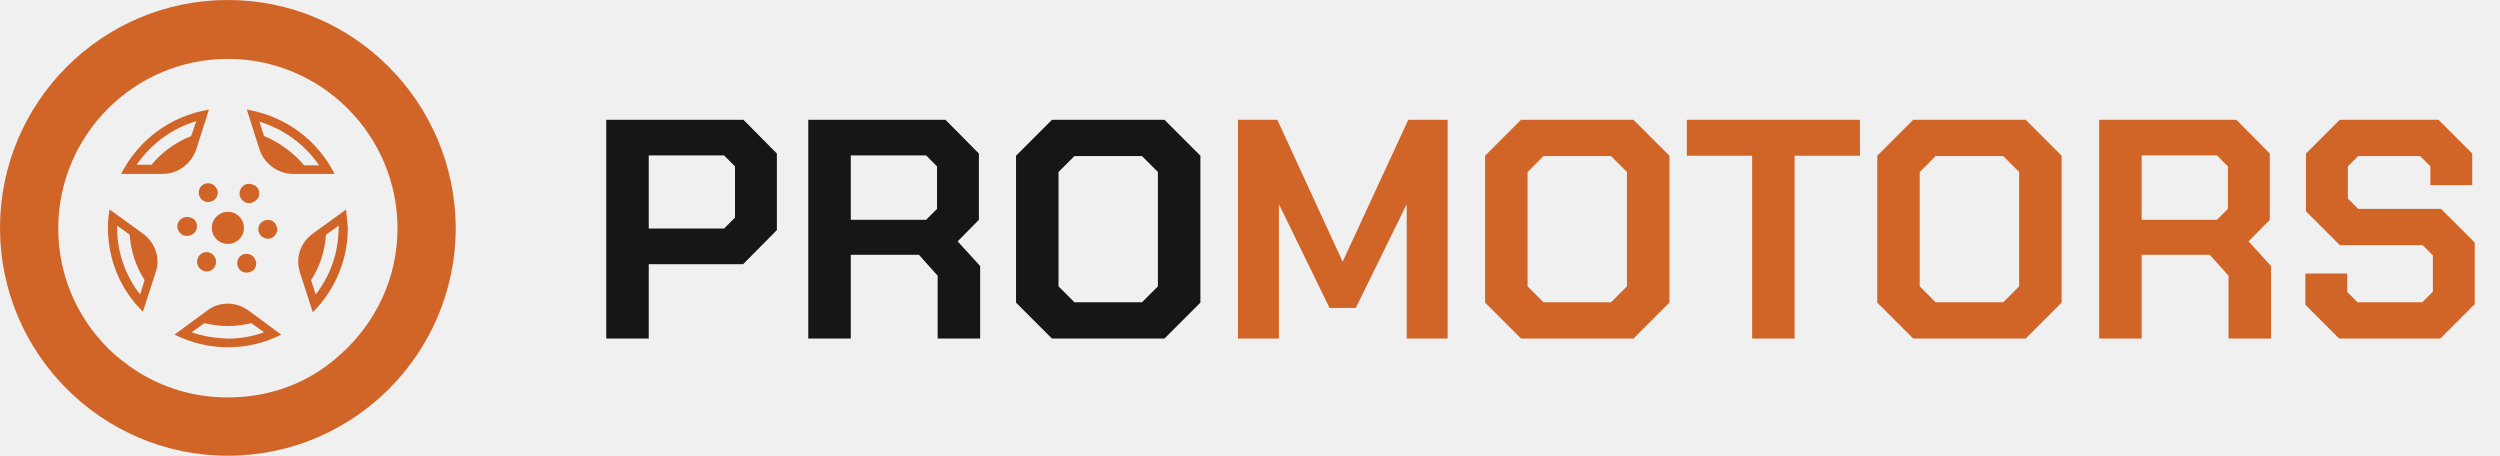
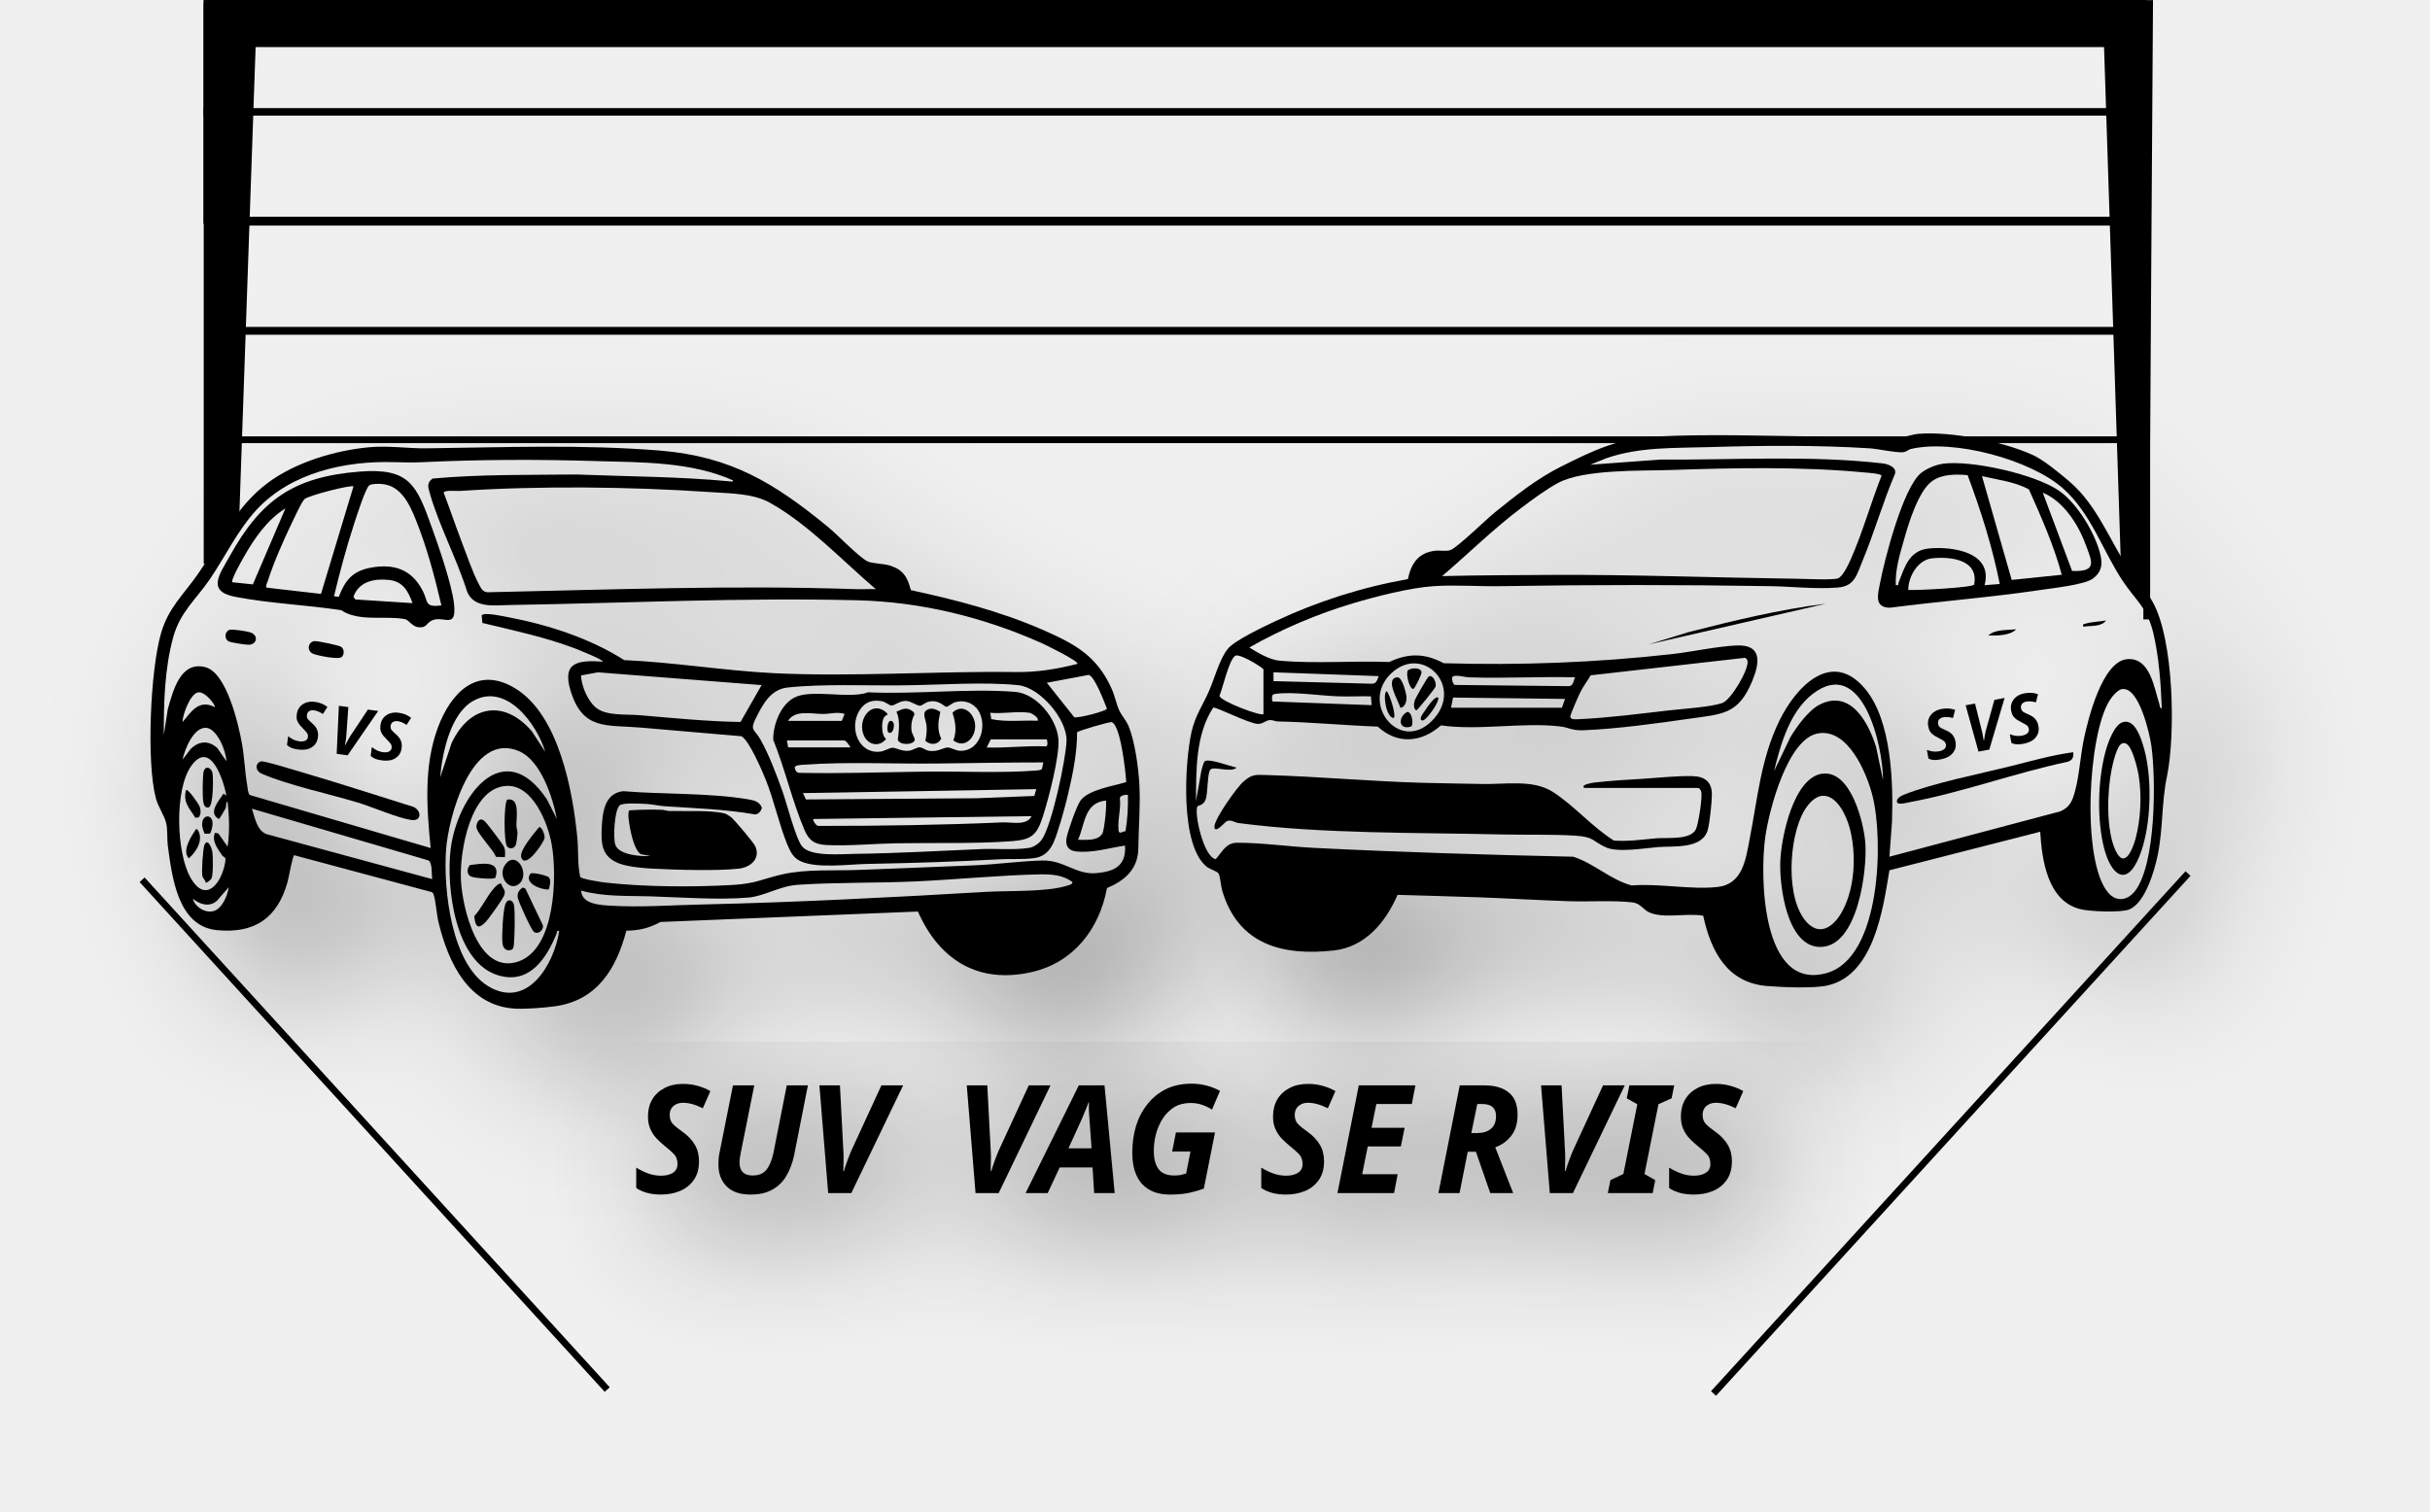
- <svg xmlns="http://www.w3.org/2000/svg" width="192" height="35" viewBox="0 0 192 35" fill="none">
-   <g clip-path="url(#clip0_311_41129)">
-     <path fill-rule="evenodd" clip-rule="evenodd" d="M0 17.5C0 7.846 7.846 0 17.5 0C27.154 0 34.956 7.846 35 17.5C35 27.154 27.154 35 17.5 35C7.846 35 0 27.154 0 17.5ZM24.014 28.796C24.793 28.351 25.517 27.794 26.185 27.182C28.858 24.788 30.528 21.336 30.528 17.55C30.528 10.368 24.682 4.522 17.5 4.522C10.318 4.522 4.472 10.368 4.472 17.55C4.472 21.391 6.142 24.843 8.815 27.237C9.483 27.794 10.207 28.351 10.986 28.796C12.935 29.91 15.106 30.522 17.5 30.522C19.894 30.522 22.121 29.91 24.014 28.796Z" fill="#D16527" />
-     <path fill-rule="evenodd" clip-rule="evenodd" d="M16.354 15.428C16.326 15.437 16.301 15.447 16.276 15.455C16.183 15.489 16.106 15.516 16.001 15.516C15.737 15.516 15.473 15.384 15.34 15.12C15.164 14.767 15.296 14.326 15.649 14.15C16.001 13.973 16.442 14.106 16.619 14.458C16.839 14.767 16.707 15.208 16.354 15.428ZM14.37 18.117C14.767 18.117 15.12 17.808 15.12 17.412C15.164 17.015 14.855 16.662 14.37 16.662C13.974 16.662 13.621 16.971 13.621 17.368C13.621 17.764 13.93 18.117 14.326 18.117H14.37ZM15.869 20.85C16.134 20.85 16.354 20.718 16.486 20.497C16.707 20.145 16.575 19.704 16.266 19.483C15.913 19.263 15.473 19.351 15.252 19.704C15.032 20.057 15.12 20.497 15.473 20.718C15.605 20.806 15.737 20.85 15.869 20.85ZM19.23 20.877C19.254 20.868 19.28 20.859 19.308 20.85C19.66 20.674 19.792 20.233 19.572 19.88C19.396 19.528 18.955 19.395 18.602 19.572C18.25 19.748 18.117 20.189 18.294 20.541C18.426 20.806 18.69 20.938 18.955 20.938C19.059 20.938 19.137 20.911 19.23 20.877ZM19.131 15.604C18.999 15.604 18.867 15.56 18.734 15.472C18.382 15.252 18.294 14.811 18.514 14.458C18.734 14.106 19.175 14.018 19.528 14.238H19.572C19.925 14.458 20.013 14.899 19.792 15.252C19.616 15.472 19.352 15.604 19.131 15.604ZM19.837 17.588C19.837 17.985 20.145 18.337 20.586 18.337C20.983 18.337 21.291 17.985 21.291 17.632C21.291 17.235 20.983 16.883 20.586 16.883C20.189 16.883 19.837 17.191 19.837 17.588Z" fill="#D16527" />
-     <circle cx="17.5" cy="17.5" r="1.234" fill="#D16527" />
-     <path fill-rule="evenodd" clip-rule="evenodd" d="M8.419 16.089L10.976 17.941C11.946 18.646 12.342 19.88 11.946 20.938L10.976 23.936C9.301 22.305 8.287 20.012 8.287 17.456C8.287 17.015 8.331 16.53 8.419 16.089ZM8.992 17.456C8.992 19.395 9.654 21.203 10.756 22.613L11.108 21.511C10.447 20.497 10.05 19.307 9.962 18.029L8.992 17.324V17.456Z" fill="#D16527" />
-     <path fill-rule="evenodd" clip-rule="evenodd" d="M12.475 13.357H9.301C10.623 10.756 13.092 8.904 16.045 8.419L15.075 11.461C14.679 12.607 13.665 13.357 12.475 13.357ZM11.637 12.651C12.431 11.681 13.488 10.932 14.679 10.447L15.075 9.301C13.18 9.874 11.593 11.064 10.491 12.651H11.637Z" fill="#D16527" />
-     <path fill-rule="evenodd" clip-rule="evenodd" d="M19.925 11.461L18.955 8.419C21.909 8.904 24.377 10.756 25.699 13.357H22.526C21.335 13.357 20.277 12.563 19.925 11.461ZM19.925 9.345L20.277 10.447C21.468 10.932 22.526 11.726 23.363 12.695H24.509C23.407 11.108 21.82 9.918 19.925 9.345Z" fill="#D16527" />
-     <path fill-rule="evenodd" clip-rule="evenodd" d="M24.023 17.941L26.58 16.089C26.602 16.332 26.624 16.563 26.646 16.795C26.668 17.026 26.69 17.258 26.712 17.5C26.712 20.012 25.699 22.305 24.023 23.98L23.054 20.982C22.657 19.836 23.054 18.646 24.023 17.941ZM23.891 21.511L24.244 22.613C25.346 21.203 26.007 19.439 26.007 17.456V17.324L25.037 18.029C24.949 19.307 24.552 20.497 23.891 21.511Z" fill="#D16527" />
-     <path fill-rule="evenodd" clip-rule="evenodd" d="M15.913 23.848C16.839 23.142 18.117 23.142 19.087 23.848L21.599 25.699C20.365 26.316 18.999 26.669 17.5 26.669C16.045 26.669 14.635 26.316 13.4 25.699L15.913 23.848ZM15.693 24.817L14.723 25.523C15.604 25.831 16.53 25.963 17.5 26.008C18.47 26.008 19.395 25.831 20.277 25.523L19.307 24.817C18.734 24.95 18.117 25.038 17.5 25.038C16.883 25.038 16.266 24.95 15.693 24.817Z" fill="#D16527" />
-     <path d="M46.56 9.2H57.096L59.664 11.792V17.672L57.072 20.288H49.824V26H46.56V9.2ZM55.608 17.552L56.448 16.712V12.776L55.608 11.936H49.824V17.552H55.608ZM75.276 20.432V26H72.012V21.176L70.572 19.568H65.34V26H62.076V9.2H72.612L75.18 11.792V16.88L73.548 18.536L75.276 20.432ZM65.34 16.88H71.124L71.964 16.04V12.776L71.124 11.936H65.34V16.88ZM78.031 23.24V11.96L80.791 9.2H89.431L92.191 11.96V23.24L89.431 26H80.791L78.031 23.24ZM87.703 23.216L88.927 21.992V13.208L87.703 11.984H82.519L81.295 13.208V21.992L82.519 23.216H87.703Z" fill="#161616" />
-     <path d="M95.076 9.2H98.1L103.092 20.048H103.14L108.156 9.2H111.18V26H108.036V15.776H107.988L104.124 23.648H102.108L98.268 15.776H98.22V26H95.076V9.2ZM114.054 23.24V11.96L116.814 9.2H125.454L128.214 11.96V23.24L125.454 26H116.814L114.054 23.24ZM123.726 23.216L124.95 21.992V13.208L123.726 11.984H118.542L117.318 13.208V21.992L118.542 23.216H123.726ZM134.564 11.96H129.548V9.2H142.844V11.96H137.828V26H134.564V11.96ZM144.172 23.24V11.96L146.932 9.2H155.572L158.332 11.96V23.24L155.572 26H146.932L144.172 23.24ZM153.844 23.216L155.068 21.992V13.208L153.844 11.984H148.66L147.436 13.208V21.992L148.66 23.216H153.844ZM174.416 20.432V26H171.152V21.176L169.712 19.568H164.48V26H161.216V9.2H171.752L174.32 11.792V16.88L172.688 18.536L174.416 20.432ZM164.48 16.88H170.264L171.104 16.04V12.776L170.264 11.936H164.48V16.88ZM177.052 23.408V21.008H180.268V22.424L181.06 23.216H186.028L186.844 22.4V19.616L186.052 18.824H179.692L177.1 16.232V11.792L179.692 9.2H187.276L189.868 11.792V14.216H186.652V12.776L185.86 11.984H181.108L180.316 12.776V15.248L181.108 16.04H187.468L190.06 18.632V23.36L187.42 26H179.644L177.052 23.408Z" fill="#D16527" />
+ <svg xmlns="http://www.w3.org/2000/svg" width="179.04" height="111.37" viewBox="0 0 179.04 111.37">
+   <defs>
+     <style>
+       .cls-1 {
+         fill: none;
+       }
+ 
+       .cls-1, .cls-2 {
+         stroke: #000;
+         stroke-miterlimit: 10;
+         stroke-width: .5px;
+       }
+ 
+       .cls-3 {
+         filter: url(#drop-shadow-2);
+       }
+ 
+       .cls-4 {
+         filter: url(#drop-shadow-1);
+         font-size: 11.12px;
+       }
+ 
+       .cls-4, .cls-5 {
+         font-family: ChakraPetch-BoldItalic, 'Chakra Petch';
+         font-style: italic;
+         font-weight: 700;
+       }
+ 
+       .cls-6 {
+         letter-spacing: -.02em;
+       }
+ 
+       .cls-7 {
+         letter-spacing: -.01em;
+       }
+ 
+       .cls-8 {
+         letter-spacing: -.08em;
+       }
+ 
+       .cls-9 {
+         letter-spacing: -.01em;
+       }
+ 
+       .cls-10 {
+         filter: url(#drop-shadow-3);
+       }
+ 
+       .cls-5 {
+         font-size: 4.96px;
+       }
+ 
+       .cls-11 {
+         letter-spacing: -.02em;
+       }
+     </style>
+     <filter id="drop-shadow-1" filterUnits="userSpaceOnUse">
+       <feOffset dx="2" dy="2" />
+       <feGaussianBlur result="blur" stdDeviation="5" />
+       <feFlood flood-color="#000" flood-opacity=".7" />
+       <feComposite in2="blur" operator="in" />
+       <feComposite in="SourceGraphic" />
+     </filter>
+     <filter id="drop-shadow-2" x="76.32" y="20.85" width="102.72" height="71.04" filterUnits="userSpaceOnUse">
+       <feOffset dx="4" dy="4" />
+       <feGaussianBlur result="blur-2" stdDeviation="5" />
+       <feFlood flood-color="#000" flood-opacity=".5" />
+       <feComposite in2="blur-2" operator="in" />
+       <feComposite in="SourceGraphic" />
+     </filter>
+     <filter id="drop-shadow-3" x="0" y="21.85" width="103.2" height="71.52" filterUnits="userSpaceOnUse">
+       <feOffset dx="4" dy="4" />
+       <feGaussianBlur result="blur-3" stdDeviation="5" />
+       <feFlood flood-color="#000" flood-opacity=".5" />
+       <feComposite in2="blur-3" operator="in" />
+       <feComposite in="SourceGraphic" />
+     </filter>
+   </defs>
+   <g id="Vrstva_2" data-name="Vrstva 2">
+     <line class="cls-1" x1="15.26" y1=".26" x2="158.17" y2=".26" />
+     <rect class="cls-2" x="84.96" y="-67" width="2.97" height="137.46" transform="translate(84.71 88.18) rotate(-90)" />
  </g>
-   <defs>
-     <clipPath id="clip0_311_41129">
-       <rect width="192" height="35" fill="white" />
-     </clipPath>
-   </defs>
+   <g id="Vrstva_1" data-name="Vrstva 1">
+     <line class="cls-2" x1="126.25" y1="102.7" x2="161.21" y2="64.38" />
+     <line class="cls-2" x1="44.74" y1="102.41" x2="10.47" y2="64.84" />
+     <line class="cls-1" x1="15.26" y1="41.55" x2="15.26" y2=".26" />
+     <line class="cls-1" x1="158.17" y1="45.65" x2="158.17" y2=".26" />
+     <rect class="cls-1" x="15.26" y=".26" width="142.45" height="7.99" />
+     <rect class="cls-1" x="15.26" y=".26" width="142.45" height="7.99" />
+     <rect class="cls-1" x="15.26" y="8.25" width="142.45" height="7.99" />
+     <rect class="cls-1" x="15.26" y="8.25" width="142.45" height="7.99" />
+     <rect class="cls-1" x="15.49" y="16.37" width="142.45" height="7.99" />
+     <rect class="cls-1" x="15.49" y="16.37" width="142.45" height="7.99" />
+     <path class="cls-2" d="M158.09,44.32l-1.55-1.97c-.46-14.03-.92-28.06-1.37-42.09h3.21c-.1,14.69-.19,29.37-.29,44.06Z" />
+     <rect class="cls-1" x="15.62" y="24.42" width="142.45" height="7.99" />
+     <path class="cls-2" d="M17.38,37.76c-.61.92-1.23,1.85-1.84,2.77-.02-13.37-.04-26.74-.06-40.12h3.21c-.43,12.45-.87,24.9-1.3,37.35Z" />
+     <text class="cls-4" transform="translate(46.67 87.93) scale(.94 1)">
+       <tspan x="0" y="0">SUV </tspan>
+       <tspan class="cls-8" x="25.13" y="0">V</tspan>
+       <tspan class="cls-7" x="31.41" y="0">A</tspan>
+       <tspan x="38.43" y="0">G SE</tspan>
+       <tspan class="cls-11" x="62.8" y="0">R</tspan>
+       <tspan x="70.14" y="0">VIS</tspan>
+     </text>
+     <g>
+       <path class="cls-3" d="M150.32,61.3l-11.11,2.84c-.47,2.86-1.14,7.73-4.57,8.49-1.04.23-3.32.13-4.44.04-2.96-.24-4.14-2.57-4.71-5.18-1.17-.22-2.89.23-3.96-.24-.44-.19-.67-.67-1.22-.74-1.43-.17-3.21-.04-4.67-.09-2.23-.07-4.48-.21-6.71-.29-1.99-.07-3.97-.12-5.96-.18-.87,2.01-2.37,3.84-4.7,4.1-3.79.42-7.03-.44-8.21-4.38-.1-.33-.16-1.11-.28-1.3-.1-.15-.63-.31-.84-.47-2.03-1.55-1.65-7.75-1.14-10,.27-1.17.83-1.94,1.29-3,.4-.91.77-2.35,1.38-3.09.51-.62,2.67-1.64,3.48-2.02,3.1-1.46,6.39-2.51,9.78-3.11.25-1.16.76-1.94,2.01-2.09.36-.04.84.07,1.15-.06.52-.21,2.59-2.23,3.23-2.75,1.53-1.24,3.14-2.52,4.91-3.4,2.47-1.23,4.19-2.07,7.03-2.21,3.81-.19,7.86-.05,11.67,0,1.9.03,4.35.26,6.17.09.48-.04.97-.25,1.49-.29,2.38-.18,6.17.56,8.36,1.55.82.37,2.04,1.38,2.76,2,2.05,1.77,2.95,4.38,4.43,6.58.51.76,1.22,1.46,1.66,2.25,1.57,2.77,1.7,9.77,1.06,12.87-.41,1.96-.28,3.85-.69,5.84-.24,1.14-.92,3.5-2.1,3.97-.61.24-2.88.15-3.57-.02-2.44-.58-2.86-3.64-2.98-5.74ZM159.28,52.26c-.07-1.83-.2-3.79-.62-5.58-.47-1.96-1.3-2.4-2.31-3.94-1.44-2.2-2.29-4.89-4.31-6.71-2.42-2.17-8.11-3.68-11.25-2.94-.2.05-.33.23-.61.24-.62.03-1.73-.24-2.43-.29-3.92-.24-7.84-.21-11.76-.09-2.57.08-5.21-.03-7.66.83l-1.16.47,5.18-.38c5.37.04,11.01-.33,16.34.28.39.04,1.06.27.94.75-.9,2.11-1.53,4.34-2.41,6.46-.42,1-.56,1.84-1.8,1.94-1.63.13-3.33-.07-4.95-.1-6.63-.11-13.26-.11-19.89,0-1.61.03-3.36-.11-4.95,0-1.77.12-4.21.75-5.93,1.26-2.62.78-5.29,1.91-7.65,3.26.65.4,1.5.92,2.28.98,2.6.22,5.42-.01,8.03.09,1.42-.67,2.63-.65,4.01.09,5.69.16,11.15-.04,16.8-.67,1.51-.17,3.3-.57,4.77-.64,1.88-.08,1.73,1.23,1.18,2.58-1.03,2.53-2.21,2.47-4.65,2.82s-5.41.76-7.83.85c-.84.03-1.05-.21-1.68-.28-2.73-.33-6.02.32-8.79-.08-1.44,1.27-3.2,1.43-4.66.09-2.46-.09-4.91-.33-7.37-.38-.18,0-.36-.11-.56-.1-.34.01-.52.3-.92.28-.68-.04-3.05-1.26-3.27-1.2-1.3,1.97-1.26,4.6-1.27,6.89l.4-2.26c.04-.14.16-.63.25-.68.33-.22,1.89.39,2.34.47-.37.4-1.67-.11-1.92.14-.26.26-.17,1.75-.37,2.24-.17.42-.55.41-.59.48-.27.42.43,3.72,1.34,3.89.5-.54.74-1.21,1.59-1.21,1.88,0,3.82.29,5.7.38,6.34.32,12.69.51,19.05.65,1.53.48,2.74,1.7,4.32,2.12,2.01-.17,4.36.33,6.32.11,1.85-.21,2.07-2.02,2.36-3.52.59-3.01.82-5.91,2.19-8.73,1.21-2.48,3.85-5.32,6.33-2.34,1.94,2.33,2.07,6.89,1.97,9.8l-.19,2.56,12.58-3.34c.72-.3.91-.79,1.1-1.51.32-1.19.39-2.59.65-3.83.31-1.48,1.35-5.71,3.18-5.88,1.71-.15,1.99,2.12,2.38,3.31.04.12,0,.29.19.32ZM106.25,42.46c2.69-.07,5.38-.07,8.08-.09,5.93-.03,11.89.2,17.82.28.66,0,2.78.12,3.25-.02.37-.11.79-1.03.95-1.38.87-1.96,1.49-4.18,2.28-6.19-.05-.16-1.01-.22-1.26-.24-4.6-.44-9.66-.34-14.28-.18-2.25.07-6.4-.06-8.29.95-.87.47-1.87,1.21-2.67,1.81-2.08,1.56-3.92,3.39-5.89,5.07ZM93.09,52.63v-3.31c-.29-.28-1.79-1.17-2.08-.99-.46.3-.92,2.39-1.16,2.95.04.39,3.06,1.53,3.24,1.35ZM117.2,49.77c-.24.42-.55.81-.76,1.24-.12.24-.73,1.62-.74,1.78-.03.29.5.22.69.21,2.08-.09,4.53-.41,6.63-.65,1-.11,3-.24,3.86-.53.66-.22,1.94-2.43,1.88-3.06-.01-.13-.08-.22-.19-.28l-11.36,1.29ZM105.47,53.16c2.5-2.46-.6-5.74-2.95-3.55s.57,5.89,2.95,3.55ZM101.58,49.83l-7.75-.28v.65s7.24.19,7.24.19c.36.01.4-.29.51-.56ZM116.06,49.92c-2.59-.07-5.21.09-7.8,0-.37-.01-.71-.16-1.12-.1-.29.04-.11.52.02.66l8.39.09c.38.02.37-.4.51-.66ZM138.74,57.48c0-2.46-1.49-9.17-5.18-6.34-1.69,1.3-2.37,3.72-2.85,5.69l1.2-2.49c.46-.78,1.35-2,2.16-2.41,2.28-1.16,3.6,1.32,4.16,3.13l.51,2.43ZM156.36,50.78c-.33.05-.76.57-.93.85-1.6,2.53-2.08,11.84-.11,14.15.62.73,1.45.59,2-.13,1.53-2.02,1.53-8.14,1.2-10.62-.11-.87-.91-4.44-2.16-4.24ZM101.02,51.32c-.79-.02-1.59.03-2.39,0-1.35-.04-3.29-.35-4.58-.19-.25.03-.33.05-.33.33,0,.08,0,.17.05.24l7.29.27-.05-.65ZM106.91,52.16h8.17l.23-.65-8.25-.1-.15.75ZM133.96,54.05c-2.26.38-3.61,5.66-3.89,7.59-.41,2.81-.33,11.5,4.56,10.06,3.97-1.17,4.15-9.82,3.34-13.03-.43-1.71-1.81-5-4.01-4.62Z" />
+       <path d="M116.71,58.04c-.25-.21.63-.35.71-.36,1.18-.14,2.53-.22,3.72-.29,1.08-.07,2.5-.22,3.55-.19.91.02,1.44.41,1.44,1.36,0,.54-.16,2.07-.3,2.59-.4,1.44-2.46,1.19-3.66,1.28-1.02.08-2.96.42-3.85.02-.98-.44-.85-.77-2.22-.86-1.77-.11-3.64-.05-5.42-.09-6.28-.15-13.23-.03-19.42-.84-.31-.04-.56-.29-.89-.13-.09.04-.93,1.02-.89.37.03-.59,1.65-2.88,2.15-3.31.63-.54.87-.49,1.69-.47,3.78.11,7.6.46,11.38.57,1.49.04,3,.06,4.48.09,1.71.04,3.76-.35,5.21.57,1.56.99,2.93,2.61,4.52,3.6,1.05.08,2.11-.08,3.16-.17.8-.06,2.49.14,2.88-.66.19-.39.51-2.43.39-2.79-.03-.11-.11-.2-.2-.26h-8.44Z" />
+       <path d="M143.11,34.18c2.12-.29,6.82.76,8.6,1.99,1.35.93,2.71,3.19,3.06,4.78.16.71.04,1.25-.58,1.7s-2.98.7-3.84.83c-3.69.55-7.42.83-11.11,1.31-1.16-.02-.89-.96-.73-1.77.34-1.8,1.7-7.07,3.03-8.16.38-.31,1.07-.61,1.57-.67ZM144.98,35.02c-.85-.08-1.91-.09-2.64.45-1,.74-1.72,3.1-2.05,4.29-.31,1.09-.66,2.21-.61,3.36.26.05.15-.06.21-.2.45-1.13.77-2.37,2.26-2.5,1.75-.16,4.72.29,4.07,2.71l1.12-.09c-.54-2.73-1.39-5.4-2.36-8ZM151.91,42.37c-.58-2.18-1.51-4.25-2.42-6.3-1.04-.57-2.31-.71-3.46-.98l2.19,7.65,3.69-.38ZM152.67,42.08c1.87.07,1.48-.66.99-1.97-.55-1.49-1.64-3.18-3.15-3.8l2.16,5.77ZM145.45,43.1c.37-1.87-1.75-2.1-3.12-1.95-1.03.12-1.74,1.36-1.73,2.33.56.04,4.7-.17,4.84-.39Z" />
+       <path d="M152.75,55.43c.05.38-.06.62-.44.72-3.83.81-7.77,2.26-11.6,2.97-.17.03-.87.23-.94,0-.07-.27.29-.46.48-.54,2.14-.86,5.55-1.53,7.88-2.11,1.52-.38,3.06-.82,4.61-1.03Z" />
+       <path d="M134.45,44.51l-12.98,2.98,2.97-.91c3.3-.84,6.62-1.65,10.01-2.08Z" />
+       <path d="M148.55,46.38c-.47.48-1.41.46-2.05.46.46-.47,1.42-.39,2.05-.46Z" />
+       <path d="M155.17,45.73c-.37.5-1.13.36-1.68.46-.04-.21.02-.18.18-.23.44-.13,1.03-.15,1.5-.23Z" />
+       <path d="M134.24,57.03c2.11-.34,3.1,3.61,3.2,5.15.13,1.99-.56,7.6-3.32,7.61-2.47,0-3.02-4.51-2.95-6.31s.97-6.12,3.06-6.46ZM134.3,58.65c-.62.03-1.12.67-1.4,1.16-1.1,1.94-1.38,6.45.23,8.17,1.06,1.13,2.1.16,2.65-.9.91-1.75,1-4.19.5-6.07-.23-.86-.93-2.41-1.98-2.36Z" />
+       <path d="M156.45,53.21c.79-.18,1.2.94,1.4,1.55.77,2.28.69,6.08-.21,8.32-.96,2.39-2.11,1.38-2.61-.56-.54-2.11-.47-4.99.09-7.09.16-.61.65-2.07,1.33-2.22ZM156.36,54.79c-.39.11-.7,1.53-.78,1.93-.33,1.64-.42,4.46.3,5.98.66,1.39,1.25-.12,1.46-.87.39-1.46.47-3.16.24-4.65-.08-.49-.48-2.25-.97-2.39-.08-.03-.16-.03-.24,0Z" />
+       <path d="M105.28,49.84c.32-.1.57.47.49.77-.03.11-1.32,1.74-1.43,1.75-.22-.17-.17-.52-.1-.75.04-.13.94-1.73,1.04-1.76Z" />
+       <path d="M103.17,52.16c-.1-.47-1.18-2.14-.23-2.24.38-.06.67,1.19.69,1.46s-.11.78-.46.78Z" />
+       <path d="M103.75,49.39c.24-.17.91-.22.99.14.01.2-.5,1.22-.6,1.24-.28.07-.6-1.14-.4-1.38Z" />
+       <path d="M105.97,51.42c.08.36-.92,1.73-1.17,1.68-.33-.07.09-.58.16-.68.11-.17.78-1.21,1.01-1Z" />
+       <path d="M102.7,52.91c-.6.03-.85-1.96-.51-1.96.22.27.68,1.76.51,1.96Z" />
+       <path d="M103.68,52.47c.38-.03.5,1.01.27,1.08-.91.28-.97-.7-.27-1.08Z" />
+       <text class="cls-5" transform="translate(142.03 56.1) rotate(-10.69)">
+         <tspan class="cls-6" x="0" y="0">S</tspan>
+         <tspan class="cls-9" x="3.06" y="0">V</tspan>
+         <tspan x="6.22" y="0">S</tspan>
+       </text>
+     </g>
+     <g>
+       <g>
+         <path class="cls-10" d="M67.1,43.49c3.28.71,6.58,1.56,9.66,2.9,2.37,1.03,4.05,1.91,5.15,4.38.23.51.34,1.12.55,1.58.18.39.5.71.7,1.18.46,1.12.73,3.1.79,4.32.08,1.55-.06,3.15-.08,4.69s-1.05,2.39-2.31,2.91c-.55,3.02-2.47,5.49-5.54,6.19-3.95.9-6.81-.89-8.39-4.46l-18.97.77c-.81.45-1.59.63-2.51.64-.74,2.81-2.15,5.13-5.24,5.57-.79.11-2.09.21-2.88.18-3.51-.15-5-3.4-5.72-6.37-.13-.51-.22-1.72-.38-2.09-.04-.09-.09-.13-.19-.15l-10.06-2.7c-.12.01-.42,1.74-.51,2.03-.75,2.62-2.43,3.76-5.19,3.49-2.9-.28-3.31-3.96-3.62-6.26-.06-.48,0-1.11-.11-1.6-.12-.57-.6-1.21-.77-1.87-.7-2.67-.4-9.48.39-12.17.54-1.85,1.62-2.79,2.68-4.3,1.67-2.38,2.8-5.01,5.22-6.79,2.03-1.5,4.94-2.37,7.44-2.6,1.45-.13,2.82.1,4.25.08,5.73-.07,11.47-.3,17.2.17,5.22.44,8.4,2.39,12.34,5.62.71.58,2.26,2.21,2.91,2.54.33.17,1.18.16,1.65.31.98.3,1.3.85,1.55,1.81ZM54.05,35.42c-3.15-1.41-6.78-1.34-10.18-1.44-4.23-.13-8.45-.12-12.68.08-.88.04-1.27.02-2.13,0-3.62-.11-7.59.76-10.14,3.49-1.4,1.51-2.31,3.45-3.46,5.14-1.05,1.53-2.19,2.42-2.7,4.28-.63,2.3-.7,4.81-.69,7.19l.29-1.88c.38-1.33.92-3.59,2.77-3.11,1.58.41,2.45,4.24,2.7,5.65.18,1,.21,2.04.38,3.03.04.23.05.6.19.74l13.33,3.91c-.29-2.97-.52-6.03.53-8.87.94-2.53,2.86-4.61,5.68-2.91,3.24,1.95,4.27,7.59,4.6,11.06.09.95,0,1.92.21,2.85.1.16,1.59.39,1.88.42,2.89.32,6.46.34,9.36.17,1.72-.1,2.12-.43,3.65-.78,1.79-.41,3.88-.25,5.72-.33,2.83-.12,5.67-.21,8.51-.34,1.62-.07,3.33-.31,4.93-.35s2.48,1.07,3.99.93c1.33-.12,2.19-.54,2.1-2.03-1.16.17-2.43.57-3.62.43-.6-.07-.79-.48-.68-1.03.09-.48.75-2.36,1.02-2.72.61-.82,2.43-1.06,3.37-1.36-.04-.69-.41-4.23-1.08-4.42-.13-.04-2.47.64-2.54.75,0,1.5-.31,3.06-.66,4.53-.19.81-.44,1.74-.7,2.54-.32.99-.6,2.04-1.8,2.2-.83.12-1.72.04-2.55.09-3.24.18-6.46.28-9.71.34-1.36.02-3.77.37-4.98-.21-.52-.25-.72-.68-.94-1.19-.61-1.48-.97-3.2-1.57-4.73-.25-.64-1.27-3.02-1.83-3.28l-7.45-.64c-2.5-.21-4.24.21-5.13-2.71-.65-2.13.56-2.26,2.36-2.15.14-.11-1.96-.94-2.11-1-2.19-.82-4.48-1.3-6.75-1.85l-.05-.56c.18-.25,1.6.07,1.92.13,2.96.56,6.04,1.55,8.58,3.17,3.66.16,7.31.77,10.96.96,5.82.29,11.98-.16,17.87-.08,1.61.02,3-.21,4.56-.6.18-.18-2.46-1.46-2.67-1.55-4.3-1.91-8.84-3.02-13.55-3.14-8.56-.21-17.1.21-25.63.35-1.1.02-2.6.26-3.11-.98-.75-2.4-2.08-4.89-2.76-7.28-.13-.44-.22-.75.21-1.06,3.52-.32,7.07-.26,10.6-.3,3.75.15,7.5.15,11.24.5.1,0,.31.08.29-.07ZM64.53,43.42c-2.46-2.09-4.97-4.79-7.81-6.37-1.24-.69-2.9-.68-4.33-.78-5.89-.4-12.6-.48-18.47-.09-.24.02-1.19-.08-1.23.13.45,1.18.85,2.37,1.3,3.55.38.98.82,2.31,1.3,3.21.15.28.26.54.62.58,9.03-.19,18.09-.54,27.13-.23.5.02,1-.02,1.49,0ZM56.1,50.49l-12.05-.94-1.24.23c.03.8.51,1.93,1.16,2.42.76.57,2.23.43,3.15.51,2.47.21,4.96.46,7.44.5l1.55-2.71ZM77.13,50.32l2.02,2.54c.27.09,2.37-.45,2.41-.63-.19-.47-.89-2.36-1.34-2.49l-3.09.58ZM66.47,50.51c-2.65.03-5.86-.12-8.44.16-1.22.13-1.8,1.18-2.31,2.2s-.14.82.32,1.65c.65,1.17,1.14,2.5,1.6,3.76.33.91.97,3.48,1.45,4.09.62.79,2.9.57,3.88.56,3.08-.04,6.2-.22,9.27-.35,1.13-.05,2.46.08,3.57-.09.35-.05.73-.31.94-.6.75-1.05,1.78-5.91,1.83-7.27.07-1.59-1.95-3.95-3.54-4.12-2.51-.27-5.96-.01-8.56.01ZM15.83,52.11c.09-.09-.73-1.23-1.28-1.07s-1.1,1.63-1.1,2.18c.66-.8,1.2-1.69,2.38-1.11ZM40.18,55.43c-.61-2.06-2.88-5.17-5.34-3.76-1.67.96-2.26,3.86-2.41,5.63l.84-2.53c1.32-2.81,3.87-3.26,5.92-.87l.99,1.52ZM16.68,56.11c-.01-.72-.67-2.41-1.49-2.47-.93-.06-1.58,1.59-1.74,2.34l.59-.77c.6-.6,1.32-.67,1.97-.08l.68.98ZM41.03,60.36c-.3-1.59-1.18-4.31-2.79-5-3.52-1.51-5.23,4.95-5.38,7.34-.19,2.86.39,8.34,3.12,9.99,2.89,1.73,4.85-1.63,5.22-4.07-.24-.04-.14.06-.19.19-.73,1.78-1.96,3.73-4.24,3.09-3.25-.9-3.9-6.51-3.57-9.28.46-3.89,3.87-8.54,7.1-3.7l.73,1.44ZM16.68,58.66c-.2-1.17-1.19-4.18-2.59-2.21-1.25,1.76-1.1,6.38-.06,8.22,1.11,1.97,2.28.44,2.55-1.06.1-.55-.06-.35-.22-.58-.32-.47-.78-1.06-.52-1.65l.25.04.68.98c.16-1.07.12-2.24,0-3.32-.15.04-.08.32-.15.49-.05.11-.44.78-.49.79-.84-.44,0-1.35.34-1.87l.21.16ZM37.35,57.92c-2.7.1-3.49,4.85-3.39,6.92s1.26,7.05,4.24,6.02c2.73-.94,2.86-6.31,2.45-8.62-.27-1.55-1.38-4.39-3.3-4.32ZM83.09,58.58c-.18-.02-.52.03-.58.23.1.72-.17,1.61-.1,2.29,0,.1,0,.25.13.27l.39-.12c.14-.88.2-1.77.17-2.67ZM81.47,59c-1.59.17-1.52,1.73-2.04,2.89.56,0,1.46.11,1.79-.46.16-.28.36-2.31.25-2.43ZM31.84,64.79c-.05-.36.03-1.21-.28-1.38l-13-3.81c.22.65.36,1.59,1.06,1.87l12.22,3.32ZM42.82,65.64c.04,1,1.39,1.06,2.17,1.11,2.22.13,4.52-.04,6.73-.09,6.99-.16,13.96-.52,20.95-.93,1.69-.1,4.47.03,6-.47.11-.04.38-.08.34-.26-.69-.51-1.52-.57-2.34-.56-3.01.06-6.16.38-9.19.52-2.86.13-5.85.06-8.69.25-1.37.09-2.46.84-3.65.94-2.21.19-5-.02-7.24-.09-1.7-.05-3.41.04-5.07-.42ZM14.21,66.24c.17.6.85,1.04,1.47.92.67-.14,1.09-1.15,1.17-1.77l-.85.98c-.55.51-1.26.3-1.79-.13Z" />
+         <path d="M26.46,34.76c3.71-.3,4.23.96,5.36,4.12.51,1.42,1.47,4.18,1.63,5.61.22,2-.81.78-1.69,1.27-.36.2-.34.55-.98.46-.4-.06-.69-.54-.94-.59-1.51-.28-3.39.22-4.7-.66-2.57-.39-5.23-.49-7.79-.98-2.16-.41-1.17-1.66-.42-3.01,2.29-4.13,4.69-5.83,9.53-6.22ZM32.52,44.61c-.49-2.1-1.08-4.32-1.89-6.32-.46-1.14-1.09-2.5-2.49-2.62-.25-.02-.73-.03-.93.1-.27.17-.98,2.41-1.13,2.87-.57,1.74-1.04,3.52-1.47,5.3l.35.05c.46-1.2.99-1.88,2.29-2.14,1.74-.34,3.09.09,3.91,1.72.4.8.12,1.21,1.37,1.05ZM26.05,35.85c-.16-.14-3.32.66-3.62.94-.22.22-.79,1.47-.97,1.84-.6,1.25-1.3,2.85-1.72,4.16-.04.12-.21.45-.09.52l4,.46,2.39-7.91ZM18.63,43.07l2.4-5.6c-1.33.82-2.29,2.21-3.05,3.55-.15.26-.98,1.73-.87,1.89l1.52.16ZM30.39,44.44c-.33-.9-.7-1.59-1.75-1.7s-2.19.1-2.6,1.24l.14.2,4.2.27Z" />
+         <path d="M45.65,59.37c-.38.33-.5,2.46-.3,2.93.31.73,1.9.83,2.57.79l-.68-.13c-.46-.19-.75-1.52-.83-1.98-.04-.24-.21-1.13-.03-1.26.78-.05,1.57-.06,2.35-.04.2,0,.39.09.59.09,1.16.03,2.99-.08,4.07.18.13.03.42.23.53.32.25.23,1.62,1.84,1.73,2.1.4.92-.35,1.55-1.22,1.65-1.65.18-4.58.09-6.3,0-.7-.03-1.8-.13-2.45-.36-1.35-.49-1.41-1.44-1.34-2.75.06-1.11.24-2.45,1.57-2.6,2.95.25,6.38.11,9.27.61.41.07.81.18.96.63-.08.23-.26.48-.52.47-2.19-.38-4.42-.45-6.64-.6-.42-.03-.94-.15-1.36-.17s-1.72-.11-1.98.11Z" />
+         <path d="M19.21,56.12c.24-.07,2.32.59,2.75.71,2.83.83,5.64,1.74,8.45,2.62.65.23.71,1.11-.13.98-.96-.14-2.86-.96-3.91-1.28-2.15-.65-5.09-1.27-7.07-2.12-.52-.22-.5-.78-.09-.91Z" />
+         <path d="M25.17,48.42c-.23.22-1.83-.11-2.13-.25-.47-.22-.33-.9.15-.92.23-.01,1.82.31,1.96.43.23.19.23.55.02.75Z" />
+         <path d="M16.91,46.42c.23-.07,1.38.11,1.62.22.5.23.41.84-.19.88-.22.01-1.29-.16-1.47-.24-.38-.18-.31-.75.04-.86Z" />
+         <path d="M36.94,65.14c.08.36.36.43.21.84-.1.28-1.12,1.71-1.36,1.96-.61.64-.77.3-.85-.42.54-.57.91-1.43,1.41-2,.1-.12.42-.5.59-.38Z" />
+         <path d="M37.38,58.93c.94-.17.66,1.29.67,1.91,0,.2.09.37.08.58,0,.13-.08.71-.12.83-.1.3-.47.36-.65.13-.25-.31-.24-3.28.02-3.44Z" />
+         <path d="M38.71,65.49l1.28,2.68c.11.38-.38.76-.67.49-.2-.18-1.12-2.2-1.17-2.49-.06-.34.09-.58.37-.76l.19.08Z" />
+         <path d="M37.77,69.96c-.4.2-.7,0-.75-.45-.06-.53.04-2.38.21-2.86s.57-.32.64.05c.09.46.05,2.27,0,2.81-.01.16-.01.31-.11.44Z" />
+         <path d="M37.19,63.17l-.65-.02c-.18-.53-1.44-1.76-1.44-2.22,0-.14.07-.39.2-.48.16-.11.28-.04.42.08.16.14,1.3,1.65,1.39,1.84.13.26.12.51.09.79Z" />
+         <path d="M38.28,65.11c-.76.7-1.72-.61-1-1.46.81-.96,1.76.75,1,1.46Z" />
+         <path d="M39.72,60.96c.21-.05.45.62.4.82-.09.37-1.4,2.3-1.71,1.42-.18-.51.97-1.81,1.31-2.24Z" />
+         <path d="M36.5,64.69c-.1.15-1.58.02-1.8-.09-.34-.17-.29-.58-.09-.84.83-.11,2.34-.4,1.89.93Z" />
+         <path d="M40.43,65.55c-.53.05-1.85-.44-1.36-1.15.11-.15,1.23.12,1.37.26.18.18.07.67-.01.89Z" />
+         <path d="M63.91,51.02c3.52.17,7.39-.3,10.88-.03,1.57.12,3.05,1.95,3.19,3.45.12,1.24-.75,4.54-1.17,5.82s-.83,1.62-2.19,1.73c-2.76.21-5.81.11-8.61.16-1.67.03-3.43.21-5.1.13-.89-.04-1.3-.32-1.64-1.12-.89-2.09-1.44-4.51-2.3-6.64-.02-1.09.54-2.57,1.54-3.1,1.25-.67,3.97.11,5.4-.38ZM71.9,52.14c-.39-.42-1.01-.55-1.55-.38-.21.07-.49.32-.61.33-.17.02-.55-.58-1.37-.36-.21.06-.43.27-.57.28-.24.02-.66-.33-1.02-.35-.48-.03-.88.35-1.1.34-.13,0-.44-.27-.7-.32-.72-.13-1.27.06-1.66.69-.79,1.29-.05,3.24,1.57,3.02.28-.04.7-.29.87-.28.32.01.64.27,1.19.22.31-.03.57-.24.77-.25.24-.02.46.22.76.26.66.08,1.03-.26,1.37-.25.18,0,.58.23.86.24,1.64.08,2.14-2.18,1.19-3.2ZM58.06,53.13h3.96l.21-.51c-.51-.18-1.09,0-1.57,0-.86,0-2.09-.33-2.6.51ZM75.81,52.53c-.82-.14-1.99.1-2.85,0l.08.47c1.12.23,2.28.07,3.41.12.13-.24-.45-.56-.64-.6ZM77.13,54.49h-4.13l-.3.6c1.46.05,2.91-.15,4.37-.08.16-.04.1-.4.06-.51ZM62.19,54.57h-4.21l.09.51h4.6c-.12-.15-.29-.48-.47-.51ZM76.87,56.19c-2.6,0-5.19.05-7.79.08-3.14.04-6.81-.14-9.88.09-.15.01-.66.03-.64.21.02.21.15.41.38.39,3.04.06,6.09-.05,9.11-.09,2.65-.04,5.65.12,8.27-.08.15-.01.31-.02.45-.11l.1-.49ZM76.35,58.16l-17.19.29.22.47,12.59-.09,4.24-.17.14-.5ZM59.93,60.36c-.08.07.22.55.38.51,4.52,0,9.03-.06,13.53-.26.74-.03,1.79.27,2.17-.46l-16.09.21Z" />
+         <path d="M15.15,65.05c-.01-.19-.2-.31-.24-.49-.07-.31.04-1.99.15-2.28.23-.56.54.19.59.52s.06,1.72-.07,1.95c-.04.07-.34.36-.43.29Z" />
+         <path d="M15.39,59.5c-.26.08-.37-.15-.41-.38-.07-.46-.05-1.64,0-2.12.06-.63.6-.48.68,0,.06.38.06,2.32-.26,2.49Z" />
+         <path d="M14.55,61.13c.49.73-.07,1.64-.64,2.13-.5-.51.11-1.53.45-2.02.05-.07-.01-.16.19-.11Z" />
+         <path d="M14.39,60.27c-.43-.72-.91-1.1-.69-2.03.14-.17.94,1.03,1,1.17.1.27.12.59-.05.83l-.25.03Z" />
+         <path d="M15.08,61.45c-.77-1.64,1.15-1.77.41-.02l-.41.02Z" />
+         <path d="M65.38,52.7c-.53.04-.47,1.57-.09,1.75-.46.61-1.27.49-1.61-.18-.6-1.17.54-2.81,1.69-1.69v.12Z" />
+         <path d="M70.24,54.57c.27-.68.16-1.35-.06-2.04.68-.69,1.51-.08,1.65.75.16.96-.68,1.97-1.59,1.29Z" />
+         <path d="M67.31,52.47l.07.18c-.2.35-.27.8-.22,1.2.03.24.26.56.24.67-.07.39-1.1.44-1.25,0,.08-.69.19-1.42-.1-2.07.51-.22.76-.37,1.25.02Z" />
+         <path d="M69.28,52.46c-.15.71-.25,1.3.07,1.99-.28.46-.76.48-1.17.16.07-.36.12-.72.09-1.1s-.33-.92-.04-1.14c.37-.27.7-.11,1.05.09Z" />
+         <path d="M65.46,53.98c-.15-.1-.09-.92.21-.85.37.09.15,1.08-.21.85Z" />
+       </g>
+       <text class="cls-5" transform="translate(21.03 55.07) rotate(7.4)">
+         <tspan class="cls-6" x="0" y="0">S</tspan>
+         <tspan class="cls-9" x="3.06" y="0">V</tspan>
+         <tspan x="6.22" y="0">S</tspan>
+       </text>
+     </g>
+   </g>
</svg>
